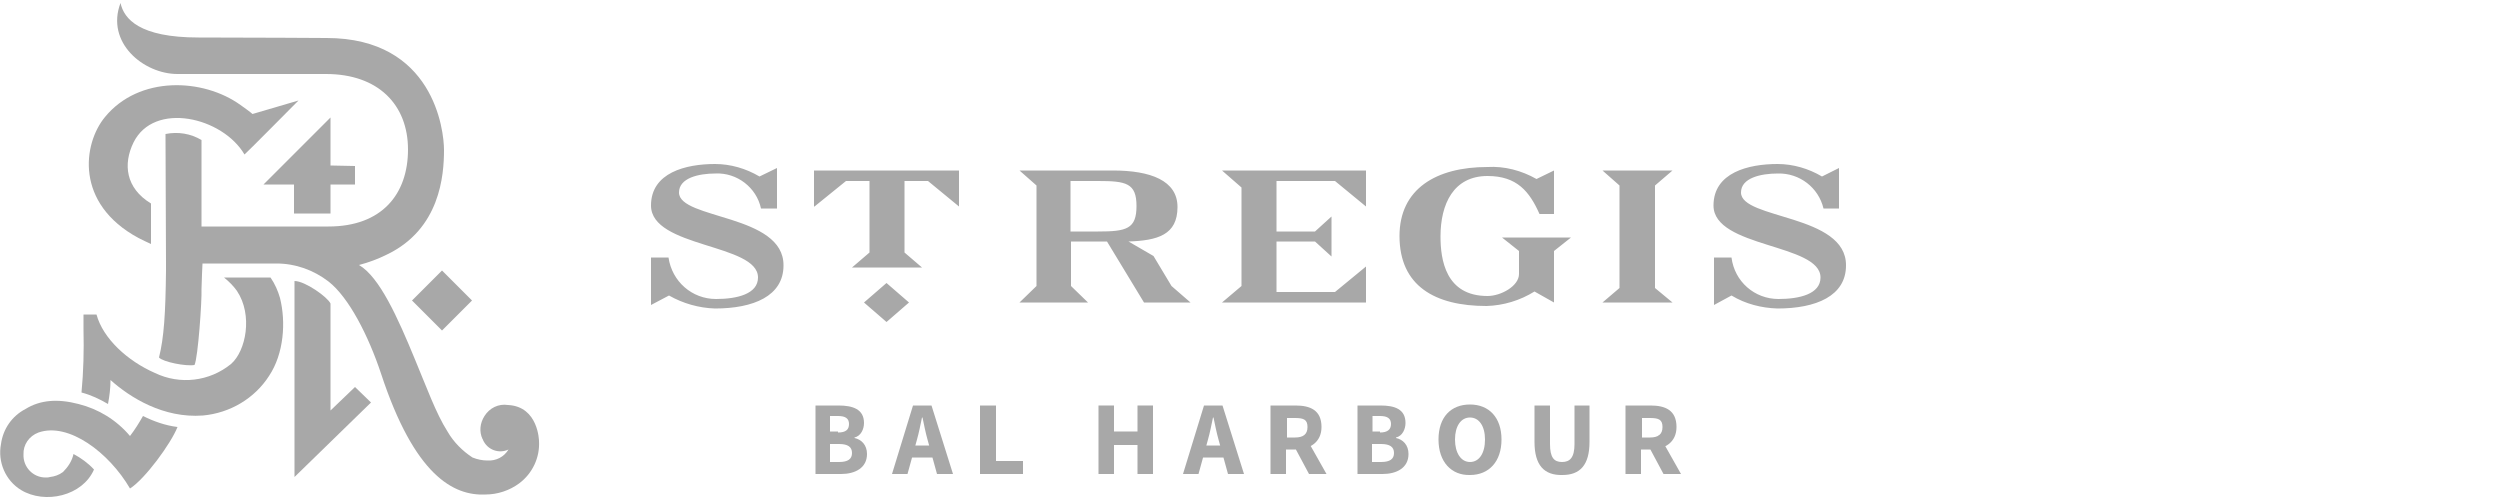
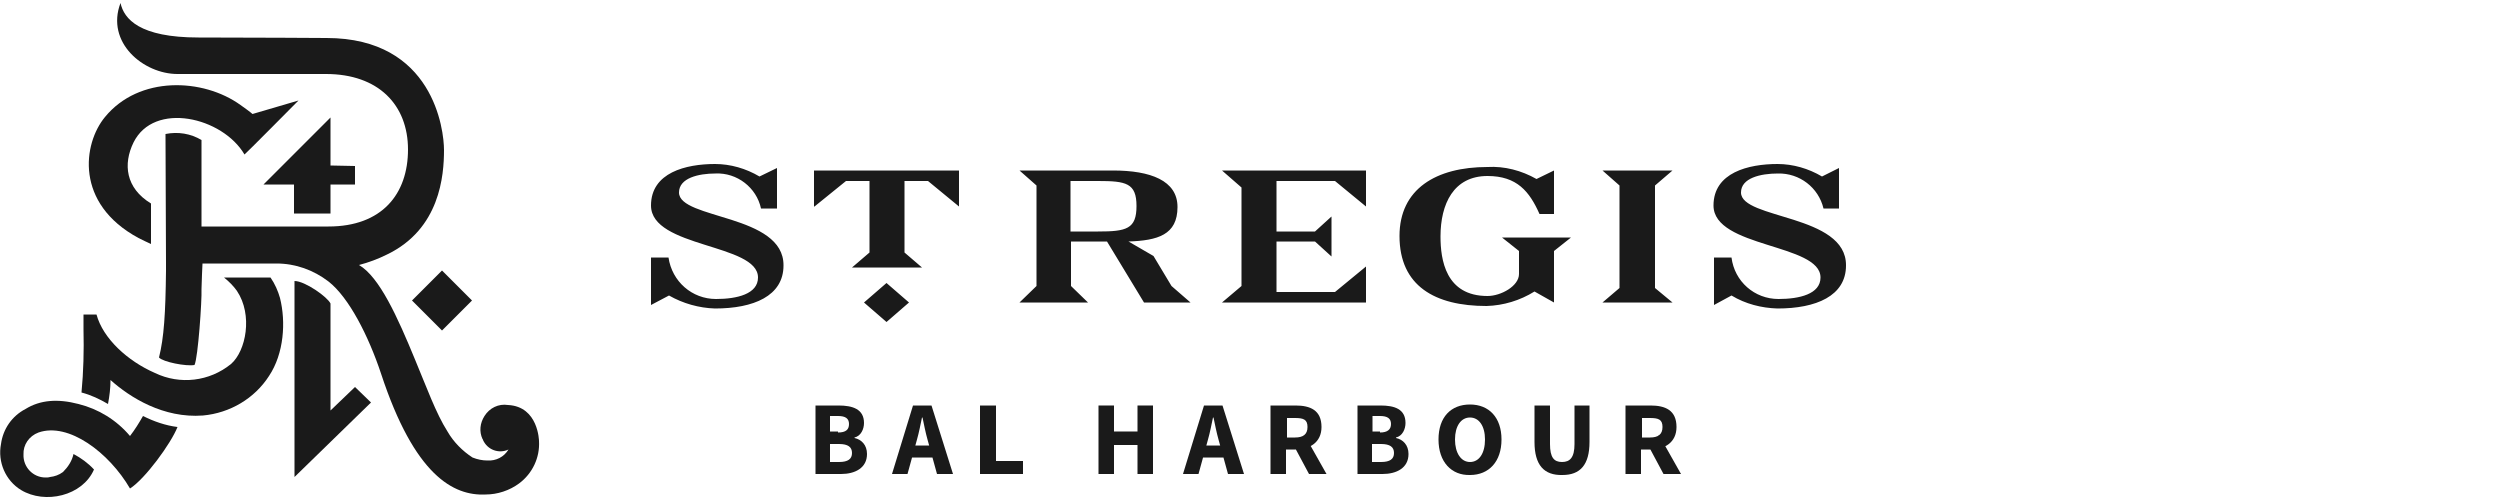
<svg xmlns="http://www.w3.org/2000/svg" version="1.1" id="Capa_1" x="0px" y="0px" viewBox="0 0 500 100" style="enable-background:new 0 0 500 100;" xml:space="preserve">
  <style type="text/css">
- 	.st0{fill:#A8A8A8;}
+ 	.st0{fill:#1a1a1a;}
</style>
  <g>
    <path id="Path_6877" class="st0" d="M53.8,75.2c-2.9,4.5-7.8,7.4-13.2,7.9C32.7,83.7,26,79.5,22.1,76c0,1.6-0.2,3.2-0.5,4.8   c-1.7-1-3.4-1.8-5.3-2.3c0.4-4.2,0.5-8.4,0.4-12.6v-3h2.6c1.3,4.8,6.2,9.3,11.7,11.7c5,2.4,10.9,1.7,15.2-1.8   c3-2.6,4.4-9.8,1.2-14.6c-0.7-1-1.6-1.9-2.6-2.7h9.3c0.9,1.3,1.5,2.7,1.9,4.1C57.2,64.4,56.8,70.7,53.8,75.2" />
    <path id="Path_6878" class="st0" d="M26,97.7c-4.2-7.2-12.3-13.3-18.3-11.2c-1.9,0.7-3.1,2.5-3,4.4c-0.1,2.5,1.9,4.6,4.4,4.6   c0.3,0,0.6,0,0.9-0.1c0.9-0.1,1.8-0.4,2.6-1c1-1,1.8-2.2,2.1-3.6c1.5,0.8,2.9,1.8,4.1,3.1c-2.3,5.3-9.8,7-14.6,4.1   c-3.1-1.9-4.7-5.6-4-9.2c0.4-3,2.2-5.6,4.9-7c2.9-1.8,6.4-2.1,10.6-1c4,1,7.6,3.2,10.3,6.4c1-1.3,1.8-2.6,2.6-4   c2.2,1.1,4.5,1.9,6.9,2.2C34.2,88.7,29,95.8,26,97.7" />
    <path id="Path_6879" class="st0" d="M21,23.4c6.8-8.3,19.6-7.8,27.1-2.4c0.3,0.2,2.1,1.5,2.4,1.8l9.2-2.7c0,0-10.7,10.8-10.8,10.8   c-4.4-7.5-18.1-10.7-22.2-2.4c-2.1,4.3-1.6,9.1,3.5,12.2v8.1c-0.9-0.4-1.7-0.8-2.5-1.2C14.9,40.7,16.6,28.7,21,23.4" />
    <path id="Path_6880" class="st0" d="M71,33.2v3.7h-4.9v5.8h-7.3v-5.8h-6.1l13.4-13.4v9.6L71,33.2L71,33.2z" />
    <path id="Path_6881" class="st0" d="M24.1,0.6c0.7,3.2,3.8,6.9,15.6,6.9c13,0,23.2,0.1,25.6,0.1C86.7,7.6,88.8,26,88.8,30   c0,5.1-0.8,15.8-11.4,20.9c-1.8,0.9-3.7,1.6-5.6,2.1c4.1,2.4,7.7,10.4,11.2,18.9c2.3,5.5,4.2,10.8,6.5,14.4c1.2,2.1,3,3.9,5,5.2   c1,0.4,2,0.6,3,0.6c1.7,0.1,3.3-0.7,4.2-2.2c-1.9,0.9-4.2,0.1-5.1-1.9c0-0.1,0-0.1-0.1-0.2c-0.7-1.5-0.5-3.2,0.4-4.6   c1-1.6,2.8-2.5,4.7-2.2c6.1,0.3,6.2,7.2,6.2,7.2c0.2,3.3-1.3,6.5-4,8.5c-1.9,1.4-4.3,2.2-6.7,2.2c-6.4,0.3-14.2-3.8-20.9-24.2   c-2.5-7.5-6.4-15.2-10.5-18.4c-3-2.3-6.6-3.6-10.4-3.6H40.5c0,0-0.2,4.1-0.2,5.1c0.1,2.3-0.7,13.8-1.4,15.2   c-1.7,0.3-6.3-0.6-7.1-1.5c1-4,1.3-8.8,1.4-17.3v-1.6c0,0-0.1-25.7-0.1-25.8c2.5-0.5,5-0.1,7.2,1.2v17.3h25.4   c10.7,0,15.9-6.5,15.9-15.4s-5.9-15.1-16.4-15.1H35.5C28.7,14.8,21.1,8.5,24.1,0.6" />
    <path id="Path_6882" class="st0" d="M94.4,60.1l-6,6l-6-6l6-6L94.4,60.1z" />
    <path id="Path_6883" class="st0" d="M58.9,95.4V56.2c2.1,0,6.6,3.2,7.2,4.5v21.4l4.9-4.7l3.2,3.1C74.2,80.5,58.9,95.4,58.9,95.4z" />
  </g>
  <path id="Path_6884" class="st0" d="M135.8,38.5c0-2.9,3.9-3.8,7.3-3.8c4.3-0.2,8.2,2.8,9.1,7h3.2v-8.1l-3.5,1.7  c-2.7-1.6-5.8-2.5-8.9-2.5c-5.8,0-12.8,1.7-12.8,8.3c0,8.5,21.4,7.6,21.4,14.4c0,3.3-4.2,4.3-8.4,4.3c-4.8,0-8.8-3.5-9.5-8.3h-3.5  V61l3.6-1.9c2.8,1.6,6,2.5,9.2,2.6c7.7,0,13.7-2.5,13.7-8.6C156.8,42.8,135.8,43.9,135.8,38.5 M162.9,41.3l6.3-5.1h4.7v14.3l-3.5,3  h14l-3.5-3V36.2h4.7l6.2,5.1v-7.2h-29v7.2H162.9z M172.8,60.5l4.5,3.9l4.5-3.9l-4.5-3.9L172.8,60.5z M300.4,47.5l3.4,2.7v4.6  c0,2.4-3.6,4.4-6.3,4.4c-8.4,0-9.4-7.3-9.4-11.9c0-6.5,2.6-12.1,9.4-12.1c5.9,0,8.4,3.1,10.4,7.6h2.9v-8.7l-3.5,1.7  c-3-1.7-6.4-2.6-9.8-2.4c-10.3,0-17.6,4.4-17.6,13.8c0,10,7.1,14,17.4,14c3.4-0.1,6.7-1.1,9.6-2.9l3.9,2.2V50.2l3.4-2.7H300.4z   M348.2,38.5c0-2.9,3.9-3.8,7.4-3.8c4.3-0.1,8.1,2.8,9.1,7h3.1v-8.1l-3.4,1.7c-2.7-1.6-5.8-2.5-8.9-2.5c-5.8,0-12.8,1.7-12.8,8.3  c0,8.5,21.4,7.6,21.4,14.4c0,3.3-4.2,4.3-8.4,4.3c-4.8,0-8.8-3.5-9.4-8.3h-3.5V61l3.5-1.9c2.8,1.7,6,2.5,9.2,2.6  c7.7,0,13.7-2.5,13.7-8.6C369.3,42.8,348.2,43.9,348.2,38.5 M334.5,34.1h-14l3.4,3v20.5l-3.4,2.9h14l-3.5-2.9V37.1L334.5,34.1z   M255.3,58.5V48.3h7.7l3.3,3v-8l-3.3,3h-7.7V36.2H267l6.2,5.1v-7.2h-28.8l3.9,3.4v19.7l-3.9,3.3h28.8v-7.2l-6.2,5.1h-11.7  C255.3,58.4,255.3,58.5,255.3,58.5z M230.7,51.2l-5-2.9c5.8-0.2,9.8-1.3,9.8-6.9c0-5.3-5.4-7.3-12.9-7.3h-18.7l3.4,3v20.1l-3.4,3.3  h13.7l-3.4-3.3v-8.9h7.2l7.4,12.2h9.3l-3.8-3.3C234.3,57.2,230.7,51.2,230.7,51.2z M219.6,46.3h-5.5V36.2h5.5c5.6,0,7.7,0.4,7.7,5  S225.3,46.3,219.6,46.3" />
  <g>
    <path class="st0" d="M163.1,81.1h4.6c2.8,0,5.1,0.7,5.1,3.5c0,1.2-0.6,2.6-1.9,2.9v0.1c1.4,0.3,2.5,1.4,2.5,3.2c0,2.8-2.4,4-5.2,4   h-5.1L163.1,81.1L163.1,81.1L163.1,81.1z M167.6,86.5c1.6,0,2.2-0.6,2.2-1.7s-0.7-1.6-2.2-1.6h-1.6v3.1h1.6V86.5L167.6,86.5z    M167.8,92.4c1.8,0,2.6-0.6,2.6-1.8s-0.8-1.8-2.6-1.8h-1.8v3.6L167.8,92.4L167.8,92.4z" />
    <path class="st0" d="M182.6,81.1h3.7l4.3,13.7h-3.2l-1.9-6.9c-0.4-1.4-0.7-3-1-4.4h-0.1c-0.3,1.4-0.6,3-1,4.4l-1.9,6.9h-3.1   L182.6,81.1L182.6,81.1z M181.2,89.1h6.6v2.4h-6.6V89.1z" />
    <path class="st0" d="M196.1,81.1h3.1v11.1h5.4v2.6H196V81.1C196,81.1,196.1,81.1,196.1,81.1z" />
    <path class="st0" d="M219.7,81.1h3.1v5.2h4.7v-5.2h3.1v13.7h-3.1V89h-4.7v5.8h-3.1V81.1z" />
    <path class="st0" d="M240.8,81.1h3.7l4.3,13.7h-3.2l-1.9-6.9c-0.4-1.4-0.7-3-1-4.4h-0.1c-0.3,1.4-0.6,3-1,4.4l-1.9,6.9h-3.1   L240.8,81.1L240.8,81.1z M239.2,89.1h6.6v2.4h-6.6V89.1z" />
    <path class="st0" d="M254.2,81.1h4.9c2.9,0,5.2,0.9,5.2,4.3c0,3.1-2.4,4.5-5.2,4.5h-1.9v4.9h-3.1V81.1L254.2,81.1z M259,87.5   c1.6,0,2.5-0.6,2.5-2.1s-0.8-1.8-2.5-1.8h-1.6v3.9C257.3,87.5,259,87.5,259,87.5z M258.7,89l2.2-2l4.4,7.8h-3.5L258.7,89z" />
    <path class="st0" d="M271.5,81.1h4.6c2.8,0,5,0.7,5,3.5c0,1.2-0.6,2.6-1.9,2.9v0.1c1.4,0.3,2.5,1.4,2.5,3.2c0,2.8-2.4,4-5.2,4h-5   L271.5,81.1L271.5,81.1L271.5,81.1z M276,86.5c1.5,0,2.2-0.6,2.2-1.7s-0.7-1.6-2.2-1.6h-1.5v3.1h1.5V86.5L276,86.5z M276.2,92.4   c1.8,0,2.6-0.6,2.6-1.8s-0.8-1.8-2.6-1.8h-1.8v3.6L276.2,92.4L276.2,92.4z" />
    <path class="st0" d="M287.7,87.9c0-4.5,2.5-7,6.3-7s6.3,2.6,6.3,7S297.8,95,294,95C290.3,95.1,287.7,92.4,287.7,87.9z M297,87.9   c0-2.7-1.2-4.4-3-4.4s-3,1.7-3,4.4s1.2,4.5,3,4.5S297,90.7,297,87.9z" />
    <path class="st0" d="M306.9,88.4v-7.3h3.1v7.7c0,2.7,0.8,3.6,2.4,3.6s2.5-0.9,2.5-3.6v-7.7h3v7.3c0,4.6-1.9,6.6-5.4,6.6   C308.8,95.1,306.9,93,306.9,88.4z" />
    <path class="st0" d="M325.2,81.1h4.9c2.9,0,5.2,0.9,5.2,4.3c0,3.1-2.4,4.5-5.2,4.5h-1.9v4.9h-3.1V81.1z M330,87.5   c1.6,0,2.5-0.6,2.5-2.1s-0.8-1.8-2.5-1.8h-1.6v3.9C328.3,87.5,330,87.5,330,87.5z M329.6,89l2.2-2l4.4,7.8h-3.5L329.6,89z" />
  </g>
</svg>
